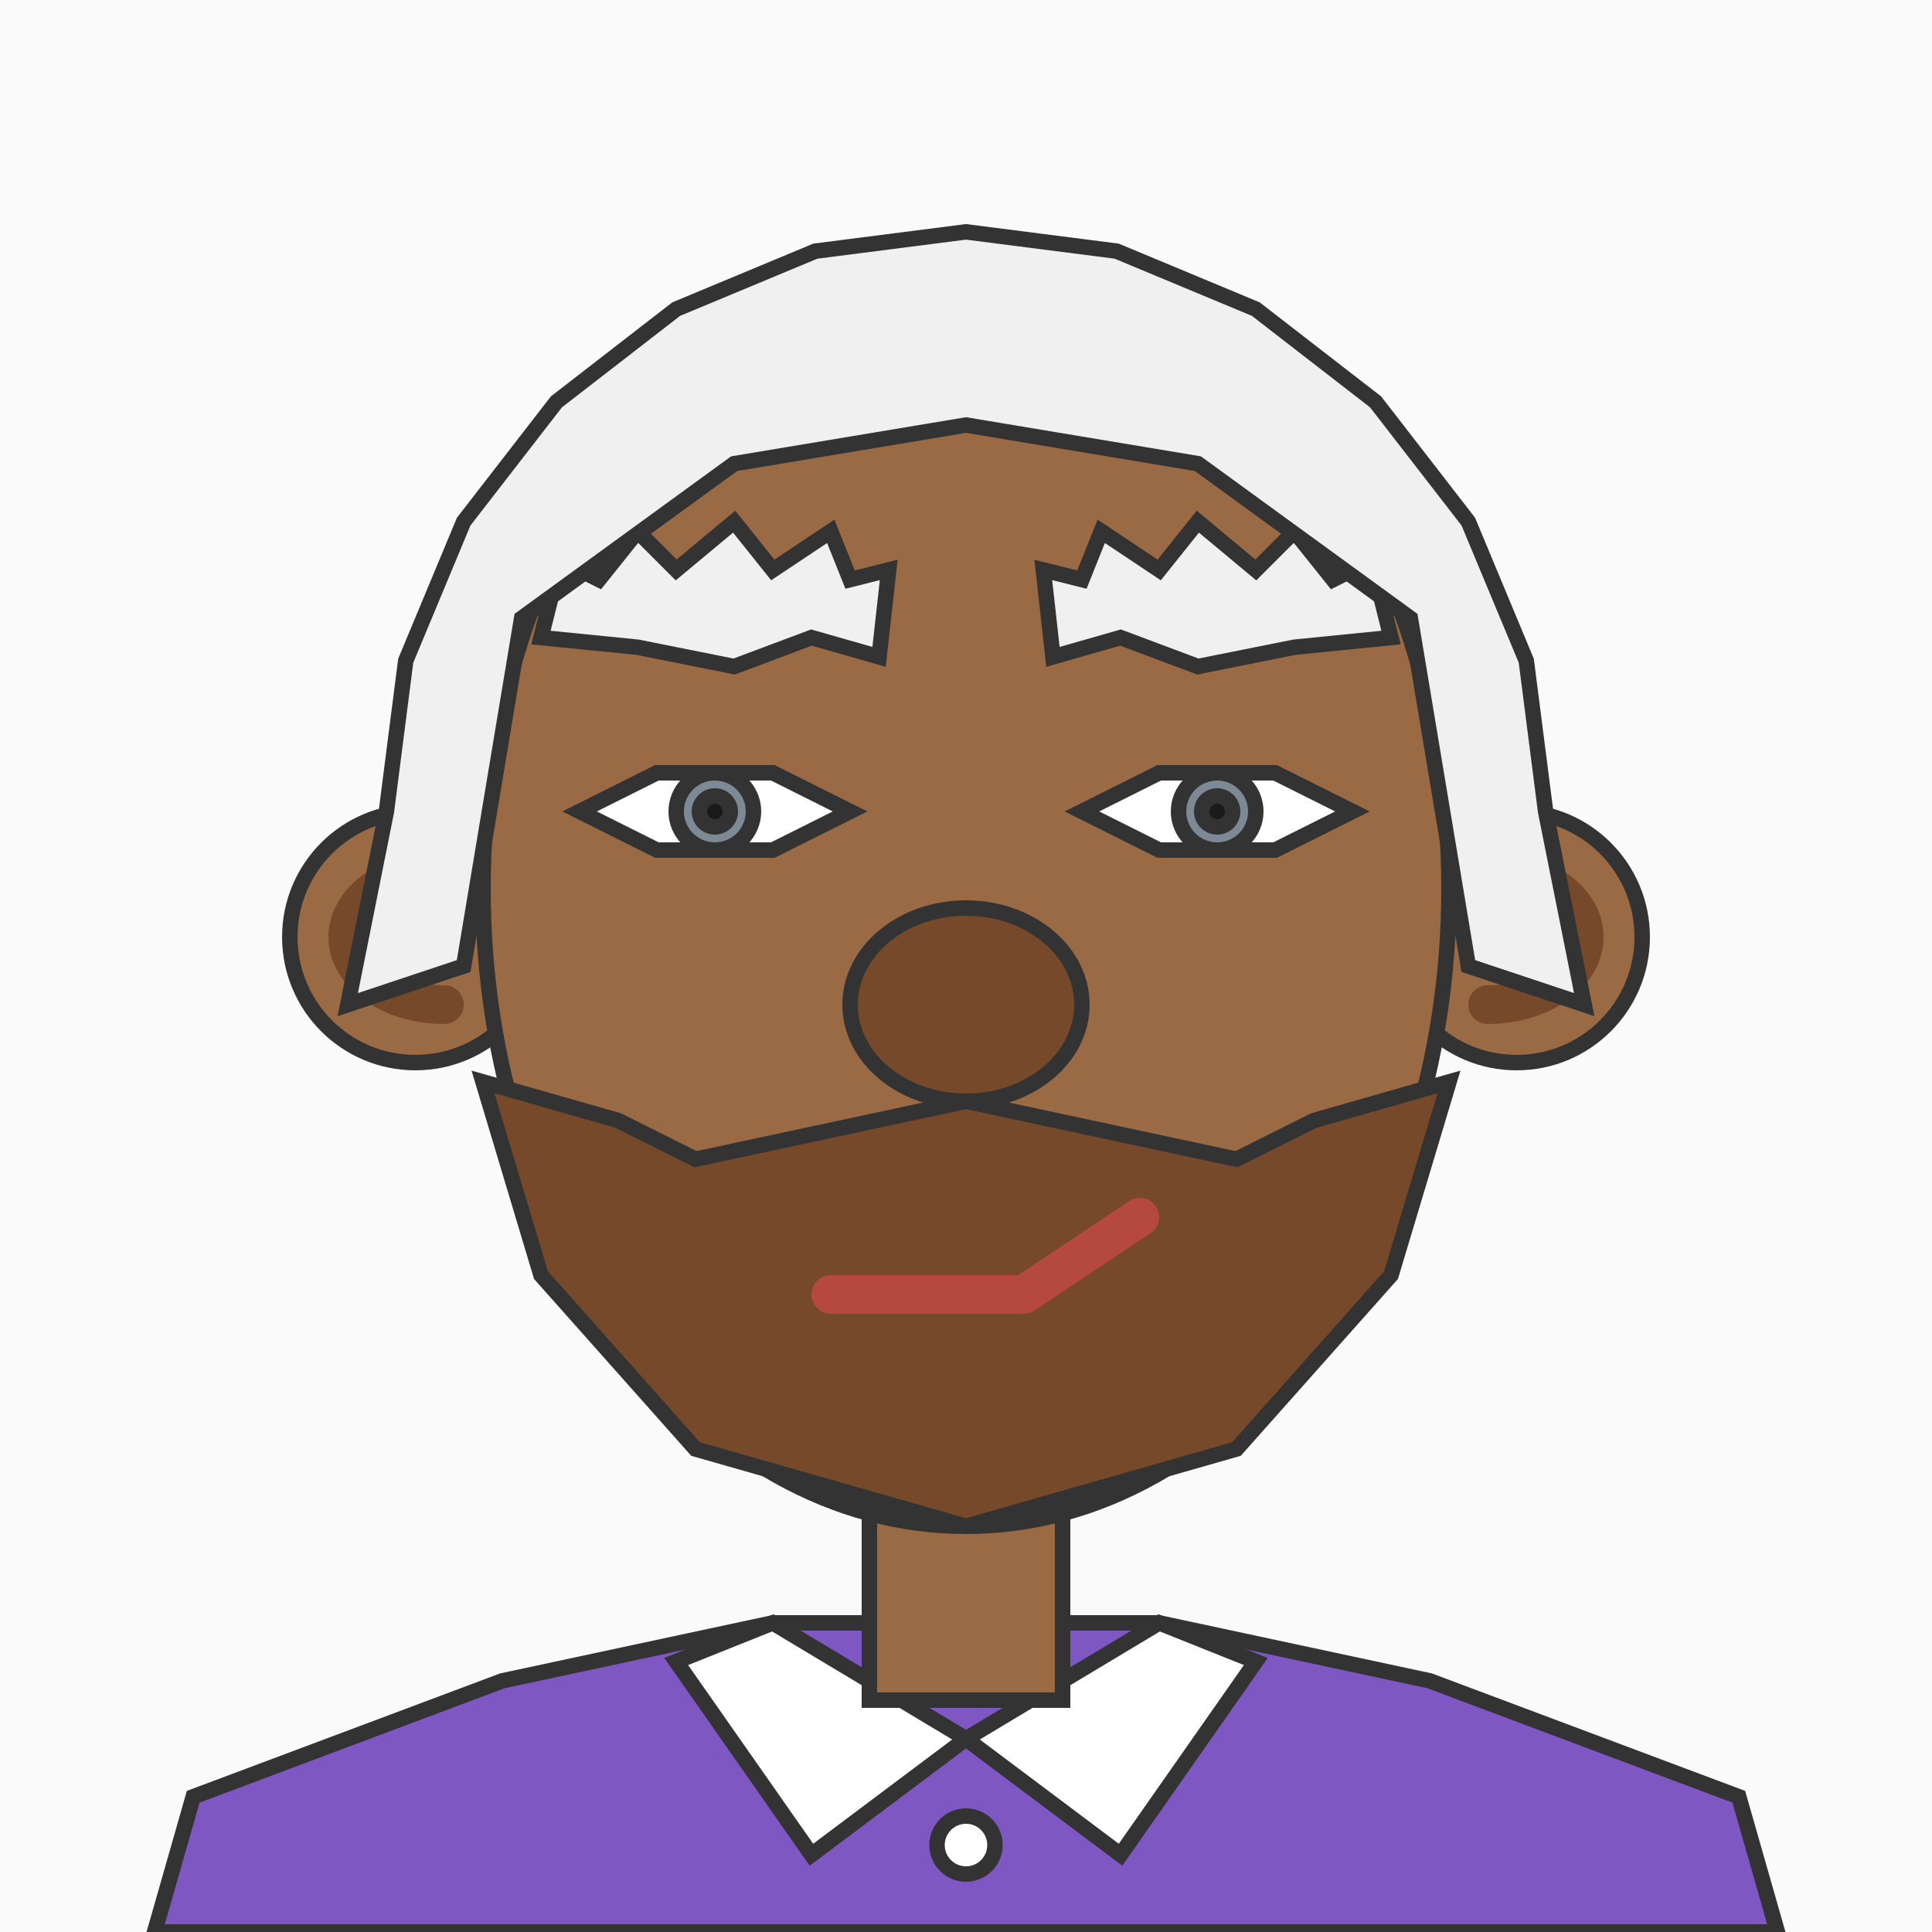
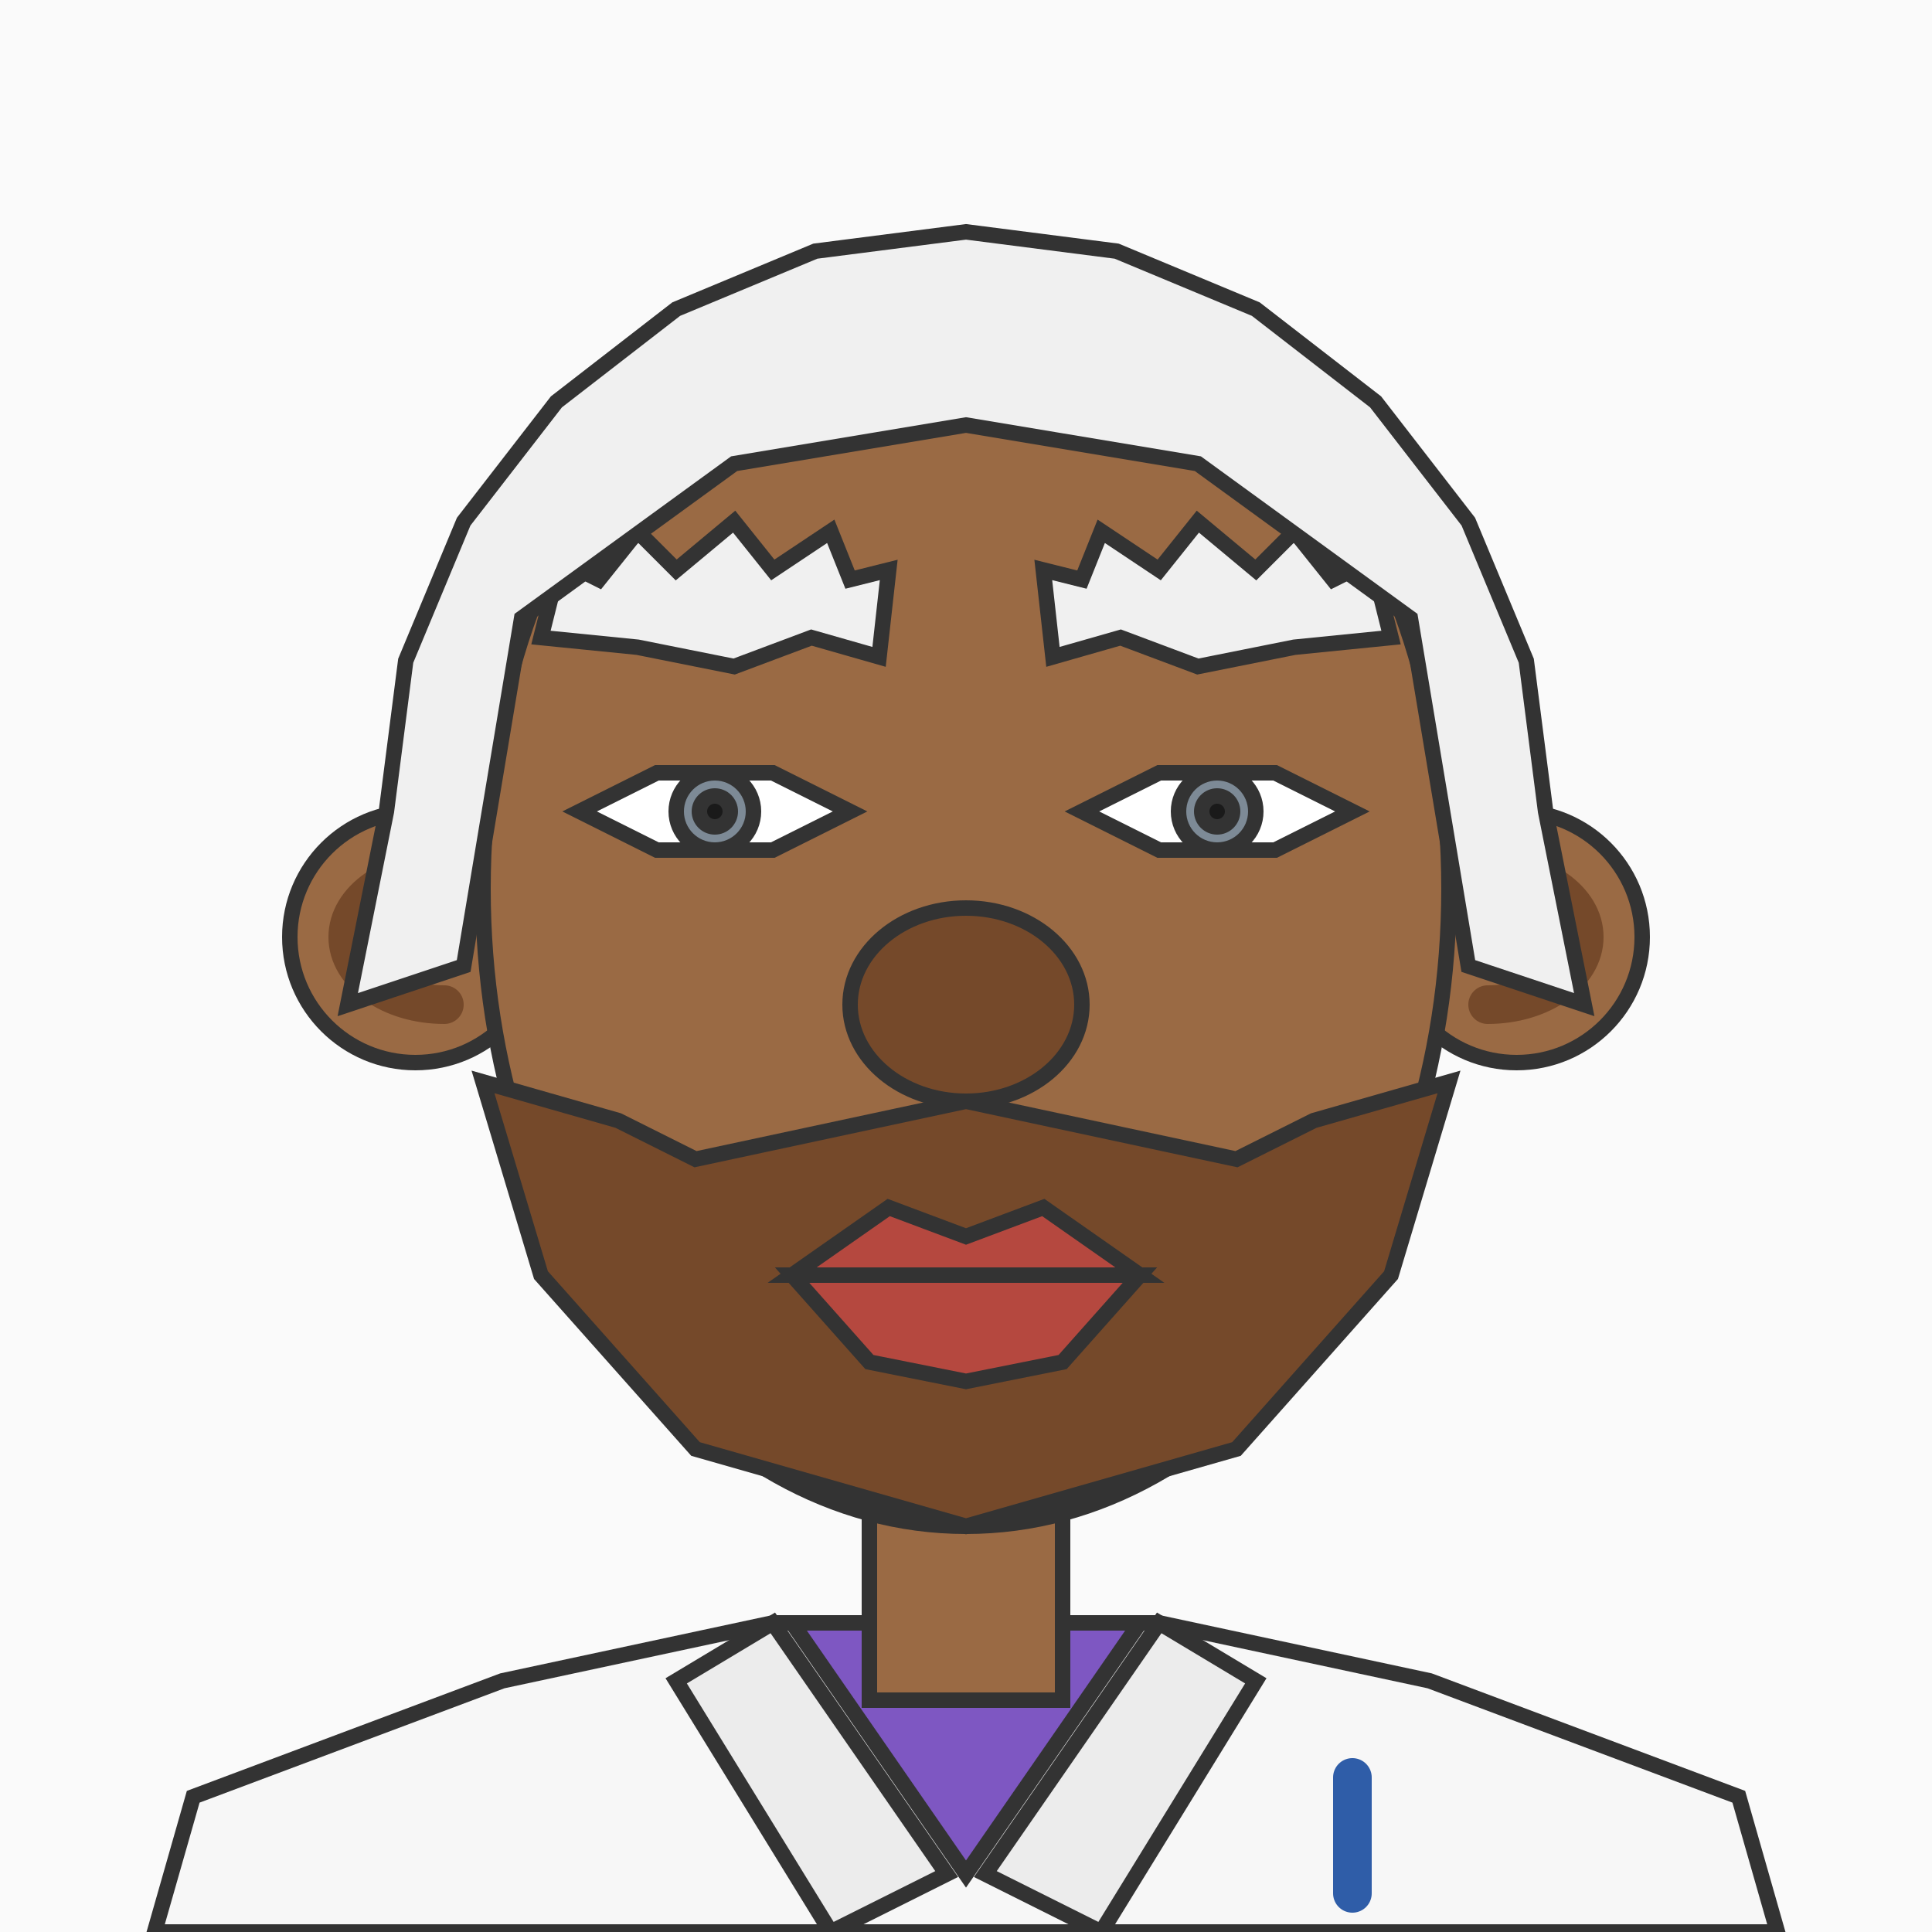
<svg xmlns="http://www.w3.org/2000/svg" viewBox="0 0 100 100" width="200" height="200">
  <rect width="100" height="100" fill="#fafafa" />
-   <polygon points="8,100 10,93 26,87 40,84 60,84 74,87 90,93 92,100" fill="#7E57C2" stroke="#333" stroke-width="0.8" />
-   <polygon points="40,84 50,90 42,96 35,86" fill="#FFFFFF" stroke="#333" stroke-width="0.8" />
-   <polygon points="60,84 50,90 58,96 65,86" fill="#FFFFFF" stroke="#333" stroke-width="0.8" />
-   <ellipse cx="50" cy="95.5" rx="1.5" ry="1.5" fill="#FFFFFF" stroke="#333" stroke-width="0.8" />
+   <polygon points="8,100 10,93 26,87 40,84 60,84 74,87 90,93 92,100" fill="#F7F7F7" stroke="#333" stroke-width="0.8" />
+   <polygon points="41,84 59,84 50,97" fill="#7E57C2" stroke="#333" stroke-width="0.8" />
+   <polygon points="40,84 49,97 43,100 35,87" fill="#ECECEC" stroke="#333" stroke-width="0.8" />
+   <polygon points="60,84 51,97 57,100 65,87" fill="#ECECEC" stroke="#333" stroke-width="0.8" />
+   <polyline points="70,92 70,98" fill="none" stroke="#2F5DA8" stroke-width="2" stroke-linecap="round" stroke-linejoin="round" />
  <rect x="45" y="70" width="10" height="18" fill="#9A6A44" stroke="#333" stroke-width="0.8" />
  <ellipse cx="21.5" cy="48.5" rx="6.5" ry="6.5" fill="#9A6A44" stroke="#333" stroke-width="0.8" />
  <path d="M23 45 A5 3.5 0 0 0 23 52" fill="none" stroke="#75492A" stroke-width="2" stroke-linecap="round" stroke-linejoin="round" />
  <ellipse cx="78.5" cy="48.5" rx="6.5" ry="6.5" fill="#9A6A44" stroke="#333" stroke-width="0.8" />
  <path d="M77 45 A5 3.5 0 0 1 77 52" fill="none" stroke="#75492A" stroke-width="2" stroke-linecap="round" stroke-linejoin="round" />
  <ellipse cx="50" cy="46" rx="25" ry="33" fill="#9A6A44" stroke="#333" stroke-width="0.8" />
  <polygon points="75,56 72,66 64,75 50,79 36,75 28,66 25,56 32,58 36,60 50,57 64,60 68,58" fill="#75492A" stroke="#333" stroke-width="0.8" />
-   <polyline points="43,67 53,67 59,63" fill="none" stroke="#B5483F" stroke-width="2" stroke-linecap="round" stroke-linejoin="round" />
+   <polygon points="41,66 46,62.5 50,64 54,62.5 59,66" fill="#B5483F" stroke="#333" stroke-width="0.8" />
+   <polygon points="41,66 59,66 55,70.5 50,71.5 45,70.5" fill="#B5483F" stroke="#333" stroke-width="0.8" />
  <ellipse cx="50" cy="52" rx="6" ry="5" fill="#75492A" stroke="#333" stroke-width="0.8" />
  <polygon points="30,42 34,40 40,40 44,42 40,44 34,44" fill="#FFFFFF" stroke="#333" stroke-width="0.8" />
  <ellipse cx="37" cy="42" rx="2" ry="2" fill="#7D8A96" stroke="#333" stroke-width="0.8" />
  <ellipse cx="37" cy="42" rx="0.8" ry="0.8" fill="#1A1A1A" stroke="#333" stroke-width="0.8" />
  <polygon points="70,42 66,40 60,40 56,42 60,44 66,44" fill="#FFFFFF" stroke="#333" stroke-width="0.8" />
  <ellipse cx="63" cy="42" rx="2" ry="2" fill="#7D8A96" stroke="#333" stroke-width="0.8" />
  <ellipse cx="63" cy="42" rx="0.8" ry="0.8" fill="#1A1A1A" stroke="#333" stroke-width="0.8" />
  <polygon points="28,33 29,29 31,30 33,27.5 35,29.5 38,27 40,29.5 43,27.5 44,30 46,29.5 45.5,34 42,33 38,34.5 33,33.5" fill="#F0F0F0" stroke="#333" stroke-width="0.8" />
  <polygon points="72,33 71,29 69,30 67,27.5 65,29.5 62,27 60,29.5 57,27.5 56,30 54,29.5 54.5,34 58,33 62,34.5 67,33.5" fill="#F0F0F0" stroke="#333" stroke-width="0.8" />
  <polygon points="20,42 21,34.2 24,27 28.8,20.8 35,16 42.2,13 50,12 57.8,13 65,16 71.2,20.8 76,27 79,34.2 80,42 82,52 76,50 73,32 62,24 50,22 38,24 27,32 24,50 18,52" fill="#F0F0F0" stroke="#333" stroke-width="0.8" />
</svg>
